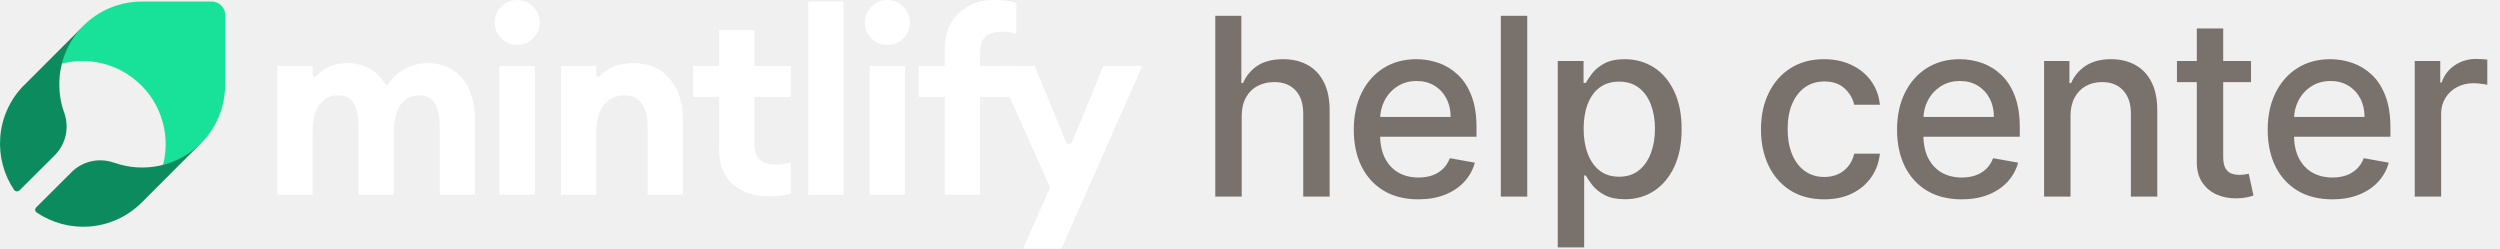
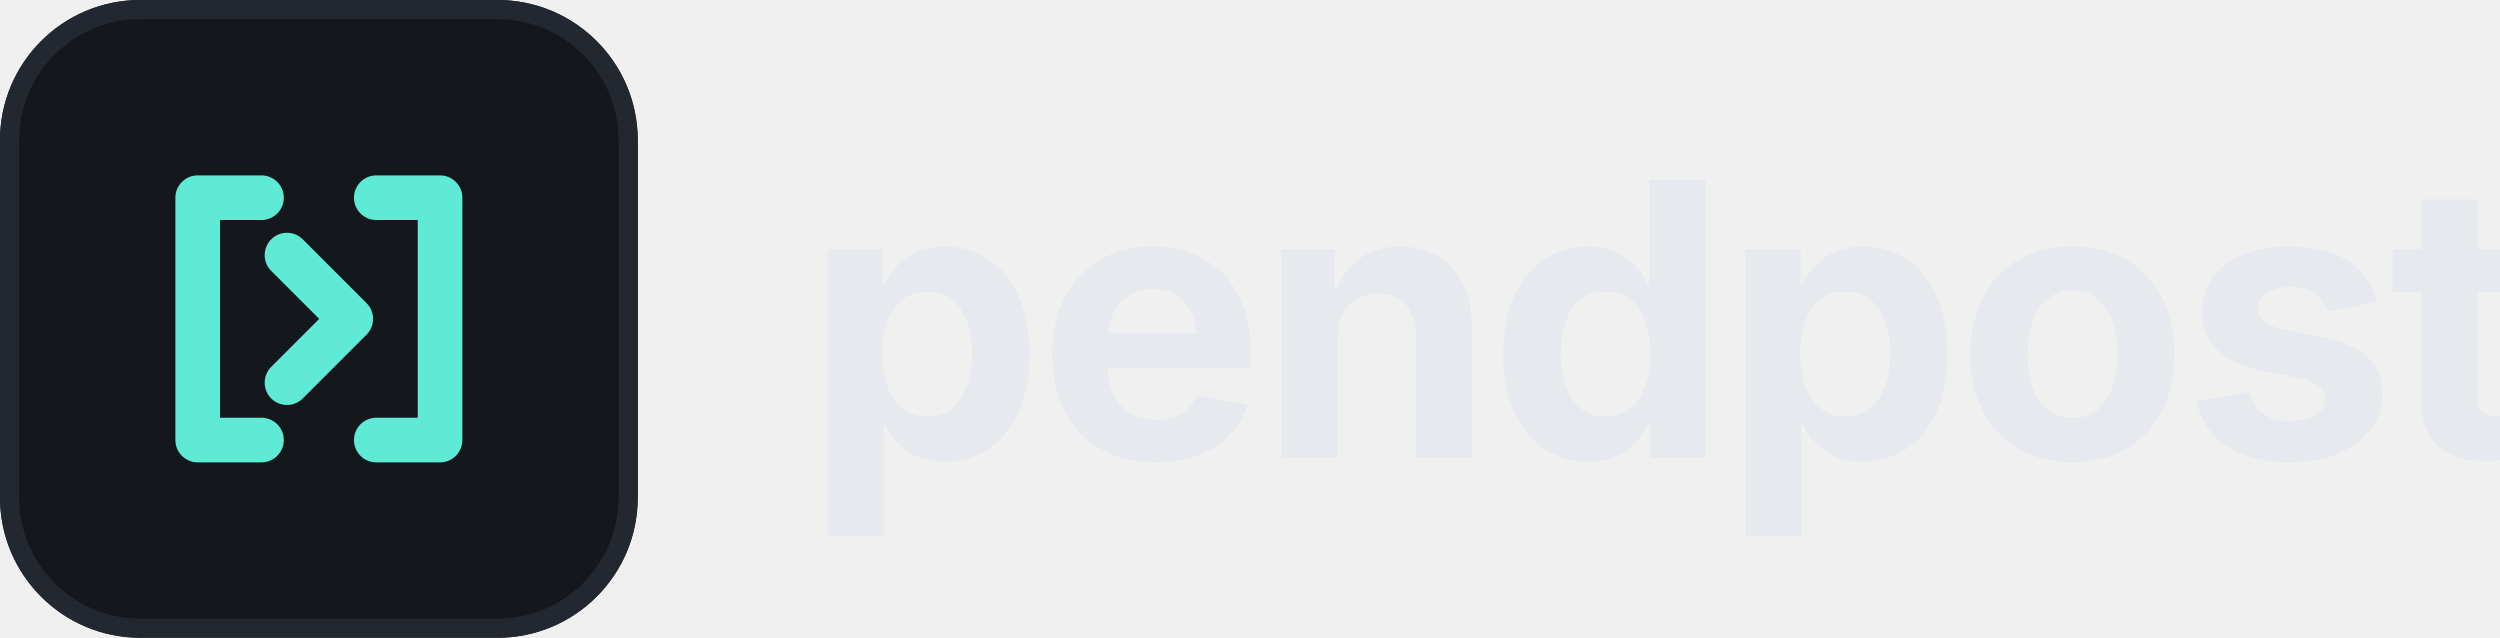
- <svg xmlns="http://www.w3.org/2000/svg" width="181" height="18" viewBox="0 0 181 18" fill="none">
-   <path d="M76.846 18H74.066L76.025 13.579L72.108 4.775H74.906L77.176 10.266C77.26 10.469 77.549 10.469 77.632 10.265L79.886 4.775H82.703L76.846 18Z" fill="white" />
-   <path d="M68.404 14.101V7.013H66.52V4.775H68.404V3.563C68.404 2.456 68.74 1.585 69.411 0.951C70.082 0.317 70.934 0 71.966 0C72.601 0 73.141 0.068 73.589 0.205V2.462C73.291 2.35 72.943 2.294 72.545 2.294C71.985 2.294 71.581 2.419 71.332 2.667C71.084 2.904 70.959 3.308 70.959 3.88V4.775H73.589V7.013H70.959V14.101H68.404Z" fill="white" />
-   <path d="M64.234 3.246C63.798 3.246 63.419 3.09 63.096 2.779C62.773 2.456 62.611 2.07 62.611 1.623C62.611 1.175 62.773 0.796 63.096 0.485C63.419 0.162 63.798 0 64.234 0C64.694 0 65.079 0.162 65.39 0.485C65.713 0.796 65.875 1.175 65.875 1.623C65.875 2.07 65.713 2.456 65.39 2.779C65.079 3.09 64.694 3.246 64.234 3.246ZM62.965 14.101V4.775H65.521V14.101H62.965Z" fill="white" />
-   <path d="M58.516 14.101V0.112H61.071V14.101H58.516Z" fill="white" />
-   <path d="M55.629 14.213C54.584 14.213 53.726 13.927 53.055 13.355C52.396 12.771 52.066 11.932 52.066 10.837V7.013H50.182V4.775H52.066V2.182H54.621V4.775H57.252V7.013H54.621V10.334C54.621 10.906 54.746 11.316 54.995 11.565C55.243 11.801 55.647 11.919 56.207 11.919C56.605 11.919 56.953 11.863 57.252 11.751V14.008C56.804 14.145 56.263 14.213 55.629 14.213Z" fill="white" />
-   <path d="M40.618 14.102V4.775H43.173V5.436C43.173 5.558 43.339 5.612 43.42 5.521C43.989 4.887 44.796 4.57 45.84 4.57C46.96 4.57 47.836 4.943 48.471 5.689C49.117 6.423 49.441 7.405 49.441 8.636V14.102H46.885V9.065C46.885 8.381 46.742 7.853 46.456 7.48C46.17 7.094 45.766 6.902 45.244 6.902C44.622 6.902 44.118 7.126 43.733 7.573C43.36 8.021 43.173 8.68 43.173 9.55V14.102H40.618Z" fill="white" />
-   <path d="M37.436 3.246C37.001 3.246 36.622 3.09 36.298 2.779C35.975 2.456 35.813 2.07 35.813 1.623C35.813 1.175 35.975 0.796 36.298 0.485C36.622 0.162 37.001 0 37.436 0C37.896 0 38.282 0.162 38.593 0.485C38.916 0.796 39.078 1.175 39.078 1.623C39.078 2.07 38.916 2.456 38.593 2.779C38.282 3.09 37.896 3.246 37.436 3.246ZM36.168 14.101V4.775H38.723V14.101H36.168Z" fill="white" />
-   <path d="M31.83 14.102V9.121C31.83 7.642 31.345 6.902 30.375 6.902C29.815 6.902 29.367 7.113 29.032 7.536C28.708 7.959 28.534 8.587 28.509 9.42V14.102H25.954V9.121C25.954 7.642 25.469 6.902 24.499 6.902C23.927 6.902 23.473 7.126 23.137 7.573C22.802 8.021 22.634 8.68 22.634 9.55V14.102H20.078V4.775H22.634V5.443C22.634 5.564 22.797 5.618 22.877 5.527C23.44 4.889 24.186 4.57 25.115 4.57C26.341 4.57 27.266 5.075 27.889 6.084C27.941 6.168 28.068 6.167 28.12 6.082C28.389 5.644 28.761 5.296 29.237 5.036C29.784 4.726 30.337 4.57 30.897 4.57C32.004 4.57 32.862 4.937 33.471 5.671C34.08 6.404 34.385 7.412 34.385 8.692V14.102H31.83Z" fill="white" />
-   <path d="M16.305 6.139V1.086C16.305 0.544 15.865 0.112 15.331 0.112H10.281C9.488 0.112 8.702 0.269 7.972 0.568C7.242 0.874 6.574 1.314 6.016 1.88L5.977 1.919C5.239 2.666 4.713 3.593 4.446 4.614C4.925 4.488 5.419 4.426 5.914 4.418C7.234 4.402 8.53 4.826 9.582 5.62C10.532 6.327 11.255 7.301 11.648 8.425C12.056 9.564 12.103 10.806 11.797 11.977C12.81 11.71 13.745 11.183 14.491 10.444L14.53 10.405C15.088 9.847 15.535 9.179 15.842 8.449C16.148 7.718 16.297 6.932 16.297 6.139H16.305Z" fill="#18E299" />
-   <path d="M4.295 6.053C4.303 4.503 4.921 3.016 6.008 1.904L1.807 6.108C1.791 6.124 1.775 6.131 1.76 6.147C0.735 7.165 0.117 8.527 0.015 9.967C-0.079 11.313 0.273 12.644 1.024 13.756C1.096 13.862 1.29 13.897 1.4 13.795L3.974 11.227C4.78 10.421 5.03 9.223 4.647 8.151C4.404 7.486 4.287 6.773 4.295 6.053Z" fill="#0C8C5E" />
-   <path d="M14.506 10.406C13.7 11.196 12.69 11.744 11.595 11.987C10.492 12.23 9.349 12.159 8.285 11.784C8.285 11.784 8.277 11.784 8.27 11.784C7.198 11.4 6.001 11.65 5.195 12.449L2.62 15.016C2.511 15.126 2.527 15.306 2.66 15.392C3.771 16.136 5.101 16.496 6.447 16.402C7.886 16.3 9.24 15.682 10.265 14.656L10.304 14.617L14.506 10.414V10.406Z" fill="#0C8C5E" />
-   <path d="M89.899 8.403V14.232H87.987V1.142H89.873V6.012H89.995C90.225 5.484 90.576 5.064 91.049 4.753C91.522 4.442 92.14 4.286 92.903 4.286C93.576 4.286 94.164 4.425 94.667 4.702C95.174 4.979 95.566 5.392 95.843 5.942C96.124 6.487 96.265 7.169 96.265 7.987V14.232H94.354V8.218C94.354 7.497 94.168 6.939 93.798 6.543C93.427 6.142 92.911 5.942 92.251 5.942C91.799 5.942 91.394 6.038 91.036 6.23C90.683 6.421 90.404 6.703 90.199 7.073C89.999 7.44 89.899 7.883 89.899 8.403ZM102.687 14.431C101.72 14.431 100.887 14.224 100.188 13.81C99.493 13.393 98.956 12.807 98.577 12.053C98.202 11.294 98.014 10.406 98.014 9.387C98.014 8.382 98.202 7.495 98.577 6.728C98.956 5.961 99.485 5.362 100.162 4.932C100.844 4.502 101.641 4.286 102.553 4.286C103.107 4.286 103.644 4.378 104.164 4.561C104.684 4.745 105.15 5.032 105.564 5.424C105.977 5.816 106.303 6.325 106.542 6.952C106.78 7.574 106.899 8.33 106.899 9.221V9.899H99.095V8.467H105.027C105.027 7.964 104.924 7.519 104.72 7.131C104.515 6.739 104.228 6.43 103.857 6.204C103.49 5.978 103.06 5.865 102.566 5.865C102.029 5.865 101.56 5.997 101.159 6.262C100.763 6.521 100.456 6.862 100.239 7.284C100.026 7.702 99.919 8.156 99.919 8.646V9.764C99.919 10.421 100.034 10.979 100.265 11.439C100.499 11.899 100.825 12.251 101.242 12.494C101.66 12.732 102.148 12.852 102.706 12.852C103.068 12.852 103.399 12.801 103.697 12.698C103.995 12.592 104.253 12.434 104.47 12.225C104.688 12.017 104.854 11.759 104.969 11.452L106.778 11.778C106.633 12.31 106.373 12.777 105.998 13.178C105.627 13.574 105.161 13.883 104.598 14.105C104.04 14.322 103.403 14.431 102.687 14.431ZM110.571 1.142V14.232H108.66V1.142H110.571ZM112.782 17.914V4.414H114.649V6.006H114.809C114.92 5.801 115.079 5.565 115.288 5.296C115.497 5.028 115.787 4.793 116.157 4.593C116.528 4.389 117.018 4.286 117.628 4.286C118.42 4.286 119.128 4.487 119.75 4.887C120.372 5.288 120.86 5.865 121.214 6.62C121.572 7.374 121.75 8.281 121.75 9.343C121.75 10.404 121.574 11.313 121.22 12.072C120.866 12.826 120.38 13.408 119.763 13.817C119.145 14.222 118.439 14.424 117.647 14.424C117.05 14.424 116.562 14.324 116.183 14.124C115.808 13.924 115.514 13.689 115.301 13.421C115.088 13.152 114.924 12.914 114.809 12.705H114.694V17.914H112.782ZM114.655 9.323C114.655 10.014 114.755 10.619 114.956 11.139C115.156 11.659 115.446 12.066 115.825 12.36C116.204 12.649 116.669 12.794 117.219 12.794C117.79 12.794 118.267 12.643 118.65 12.34C119.034 12.034 119.324 11.618 119.52 11.094C119.72 10.57 119.82 9.98 119.82 9.323C119.82 8.676 119.722 8.094 119.526 7.578C119.334 7.063 119.045 6.656 118.657 6.357C118.273 6.059 117.794 5.91 117.219 5.91C116.665 5.91 116.196 6.053 115.812 6.338C115.433 6.624 115.145 7.022 114.949 7.534C114.753 8.045 114.655 8.642 114.655 9.323ZM132.071 14.431C131.121 14.431 130.303 14.215 129.617 13.785C128.935 13.35 128.411 12.752 128.044 11.989C127.678 11.226 127.494 10.352 127.494 9.368C127.494 8.371 127.682 7.491 128.057 6.728C128.432 5.961 128.96 5.362 129.642 4.932C130.324 4.502 131.127 4.286 132.052 4.286C132.798 4.286 133.462 4.425 134.046 4.702C134.63 4.975 135.101 5.358 135.459 5.852C135.821 6.347 136.036 6.924 136.105 7.585H134.244C134.142 7.124 133.908 6.728 133.541 6.396C133.179 6.063 132.693 5.897 132.084 5.897C131.551 5.897 131.085 6.038 130.684 6.319C130.288 6.596 129.979 6.992 129.757 7.508C129.536 8.019 129.425 8.624 129.425 9.323C129.425 10.039 129.533 10.657 129.751 11.177C129.968 11.697 130.275 12.1 130.671 12.385C131.072 12.671 131.543 12.813 132.084 12.813C132.446 12.813 132.774 12.747 133.068 12.615C133.367 12.479 133.616 12.285 133.816 12.034C134.021 11.782 134.163 11.48 134.244 11.126H136.105C136.036 11.761 135.83 12.328 135.484 12.826C135.139 13.325 134.677 13.717 134.097 14.002C133.522 14.288 132.847 14.431 132.071 14.431ZM142.02 14.431C141.053 14.431 140.219 14.224 139.521 13.81C138.826 13.393 138.289 12.807 137.91 12.053C137.535 11.294 137.347 10.406 137.347 9.387C137.347 8.382 137.535 7.495 137.91 6.728C138.289 5.961 138.817 5.362 139.495 4.932C140.177 4.502 140.974 4.286 141.886 4.286C142.44 4.286 142.977 4.378 143.496 4.561C144.016 4.745 144.483 5.032 144.896 5.424C145.31 5.816 145.636 6.325 145.874 6.952C146.113 7.574 146.232 8.33 146.232 9.221V9.899H138.428V8.467H144.359C144.359 7.964 144.257 7.519 144.053 7.131C143.848 6.739 143.56 6.43 143.19 6.204C142.823 5.978 142.393 5.865 141.898 5.865C141.362 5.865 140.893 5.997 140.492 6.262C140.096 6.521 139.789 6.862 139.572 7.284C139.359 7.702 139.252 8.156 139.252 8.646V9.764C139.252 10.421 139.367 10.979 139.597 11.439C139.832 11.899 140.158 12.251 140.575 12.494C140.993 12.732 141.481 12.852 142.039 12.852C142.401 12.852 142.732 12.801 143.03 12.698C143.328 12.592 143.586 12.434 143.803 12.225C144.021 12.017 144.187 11.759 144.302 11.452L146.111 11.778C145.966 12.31 145.706 12.777 145.331 13.178C144.96 13.574 144.494 13.883 143.931 14.105C143.373 14.322 142.736 14.431 142.02 14.431ZM149.904 8.403V14.232H147.993V4.414H149.827V6.012H149.949C150.175 5.492 150.528 5.075 151.01 4.759C151.496 4.444 152.107 4.286 152.844 4.286C153.513 4.286 154.099 4.427 154.602 4.708C155.105 4.985 155.495 5.399 155.772 5.948C156.049 6.498 156.187 7.178 156.187 7.987V14.232H154.276V8.218C154.276 7.506 154.091 6.95 153.72 6.549C153.349 6.144 152.84 5.942 152.192 5.942C151.749 5.942 151.355 6.038 151.01 6.23C150.669 6.421 150.398 6.703 150.198 7.073C150.002 7.44 149.904 7.883 149.904 8.403ZM162.974 4.414V5.948H157.611V4.414H162.974ZM159.049 2.062H160.96V11.35C160.96 11.72 161.016 11.999 161.126 12.187C161.237 12.37 161.38 12.496 161.555 12.564C161.734 12.628 161.928 12.66 162.136 12.66C162.29 12.66 162.424 12.649 162.539 12.628C162.654 12.607 162.744 12.59 162.808 12.577L163.153 14.156C163.042 14.198 162.884 14.241 162.68 14.284C162.475 14.33 162.219 14.356 161.913 14.36C161.41 14.369 160.941 14.279 160.506 14.092C160.072 13.904 159.72 13.614 159.452 13.223C159.183 12.83 159.049 12.338 159.049 11.746V2.062ZM168.854 14.431C167.887 14.431 167.054 14.224 166.355 13.81C165.66 13.393 165.123 12.807 164.744 12.053C164.369 11.294 164.181 10.406 164.181 9.387C164.181 8.382 164.369 7.495 164.744 6.728C165.123 5.961 165.652 5.362 166.329 4.932C167.011 4.502 167.808 4.286 168.72 4.286C169.274 4.286 169.811 4.378 170.331 4.561C170.85 4.745 171.317 5.032 171.73 5.424C172.144 5.816 172.47 6.325 172.708 6.952C172.947 7.574 173.066 8.33 173.066 9.221V9.899H165.262V8.467H171.193C171.193 7.964 171.091 7.519 170.887 7.131C170.682 6.739 170.394 6.43 170.024 6.204C169.657 5.978 169.227 5.865 168.733 5.865C168.196 5.865 167.727 5.997 167.326 6.262C166.93 6.521 166.623 6.862 166.406 7.284C166.193 7.702 166.086 8.156 166.086 8.646V9.764C166.086 10.421 166.201 10.979 166.431 11.439C166.666 11.899 166.992 12.251 167.409 12.494C167.827 12.732 168.315 12.852 168.873 12.852C169.235 12.852 169.566 12.801 169.864 12.698C170.162 12.592 170.42 12.434 170.637 12.225C170.855 12.017 171.021 11.759 171.136 11.452L172.945 11.778C172.8 12.31 172.54 12.777 172.165 13.178C171.794 13.574 171.328 13.883 170.765 14.105C170.207 14.322 169.57 14.431 168.854 14.431ZM174.827 14.232V4.414H176.674V5.974H176.776C176.955 5.445 177.271 5.03 177.722 4.727C178.178 4.421 178.694 4.267 179.269 4.267C179.389 4.267 179.529 4.271 179.691 4.28C179.857 4.289 179.987 4.299 180.081 4.312V6.14C180.004 6.119 179.868 6.095 179.672 6.07C179.476 6.04 179.28 6.025 179.084 6.025C178.632 6.025 178.23 6.121 177.876 6.313C177.526 6.5 177.249 6.762 177.045 7.099C176.84 7.431 176.738 7.811 176.738 8.237V14.232H174.827Z" fill="#78716C" />
+ <svg xmlns="http://www.w3.org/2000/svg" viewBox="0 0 392 100" role="img" aria-label="pendpost">
+   <rect width="100" height="100" rx="22" fill="#14171c" />
+   <rect x="1.5" y="1.5" width="97" height="97" rx="20.5" fill="none" stroke="#232830" stroke-width="3" />
+   <g fill="none" stroke="#5eead4" stroke-width="7" stroke-linecap="round" stroke-linejoin="round">
+     <path d="M41 31 L31 31 L31 69 L41 69" />
+     <path d="M59 31 L69 31 L69 69 L59 69" />
+     <path d="M45 40 L55 50 L45 60" />
+   </g>
+   <text x="126" y="50" dominant-baseline="central" font-family="Inter, system-ui, -apple-system, 'Segoe UI', Roboto, sans-serif" font-size="60" font-weight="700" letter-spacing="-1.2" fill="#e6e9ee">pendpost</text>
</svg>
